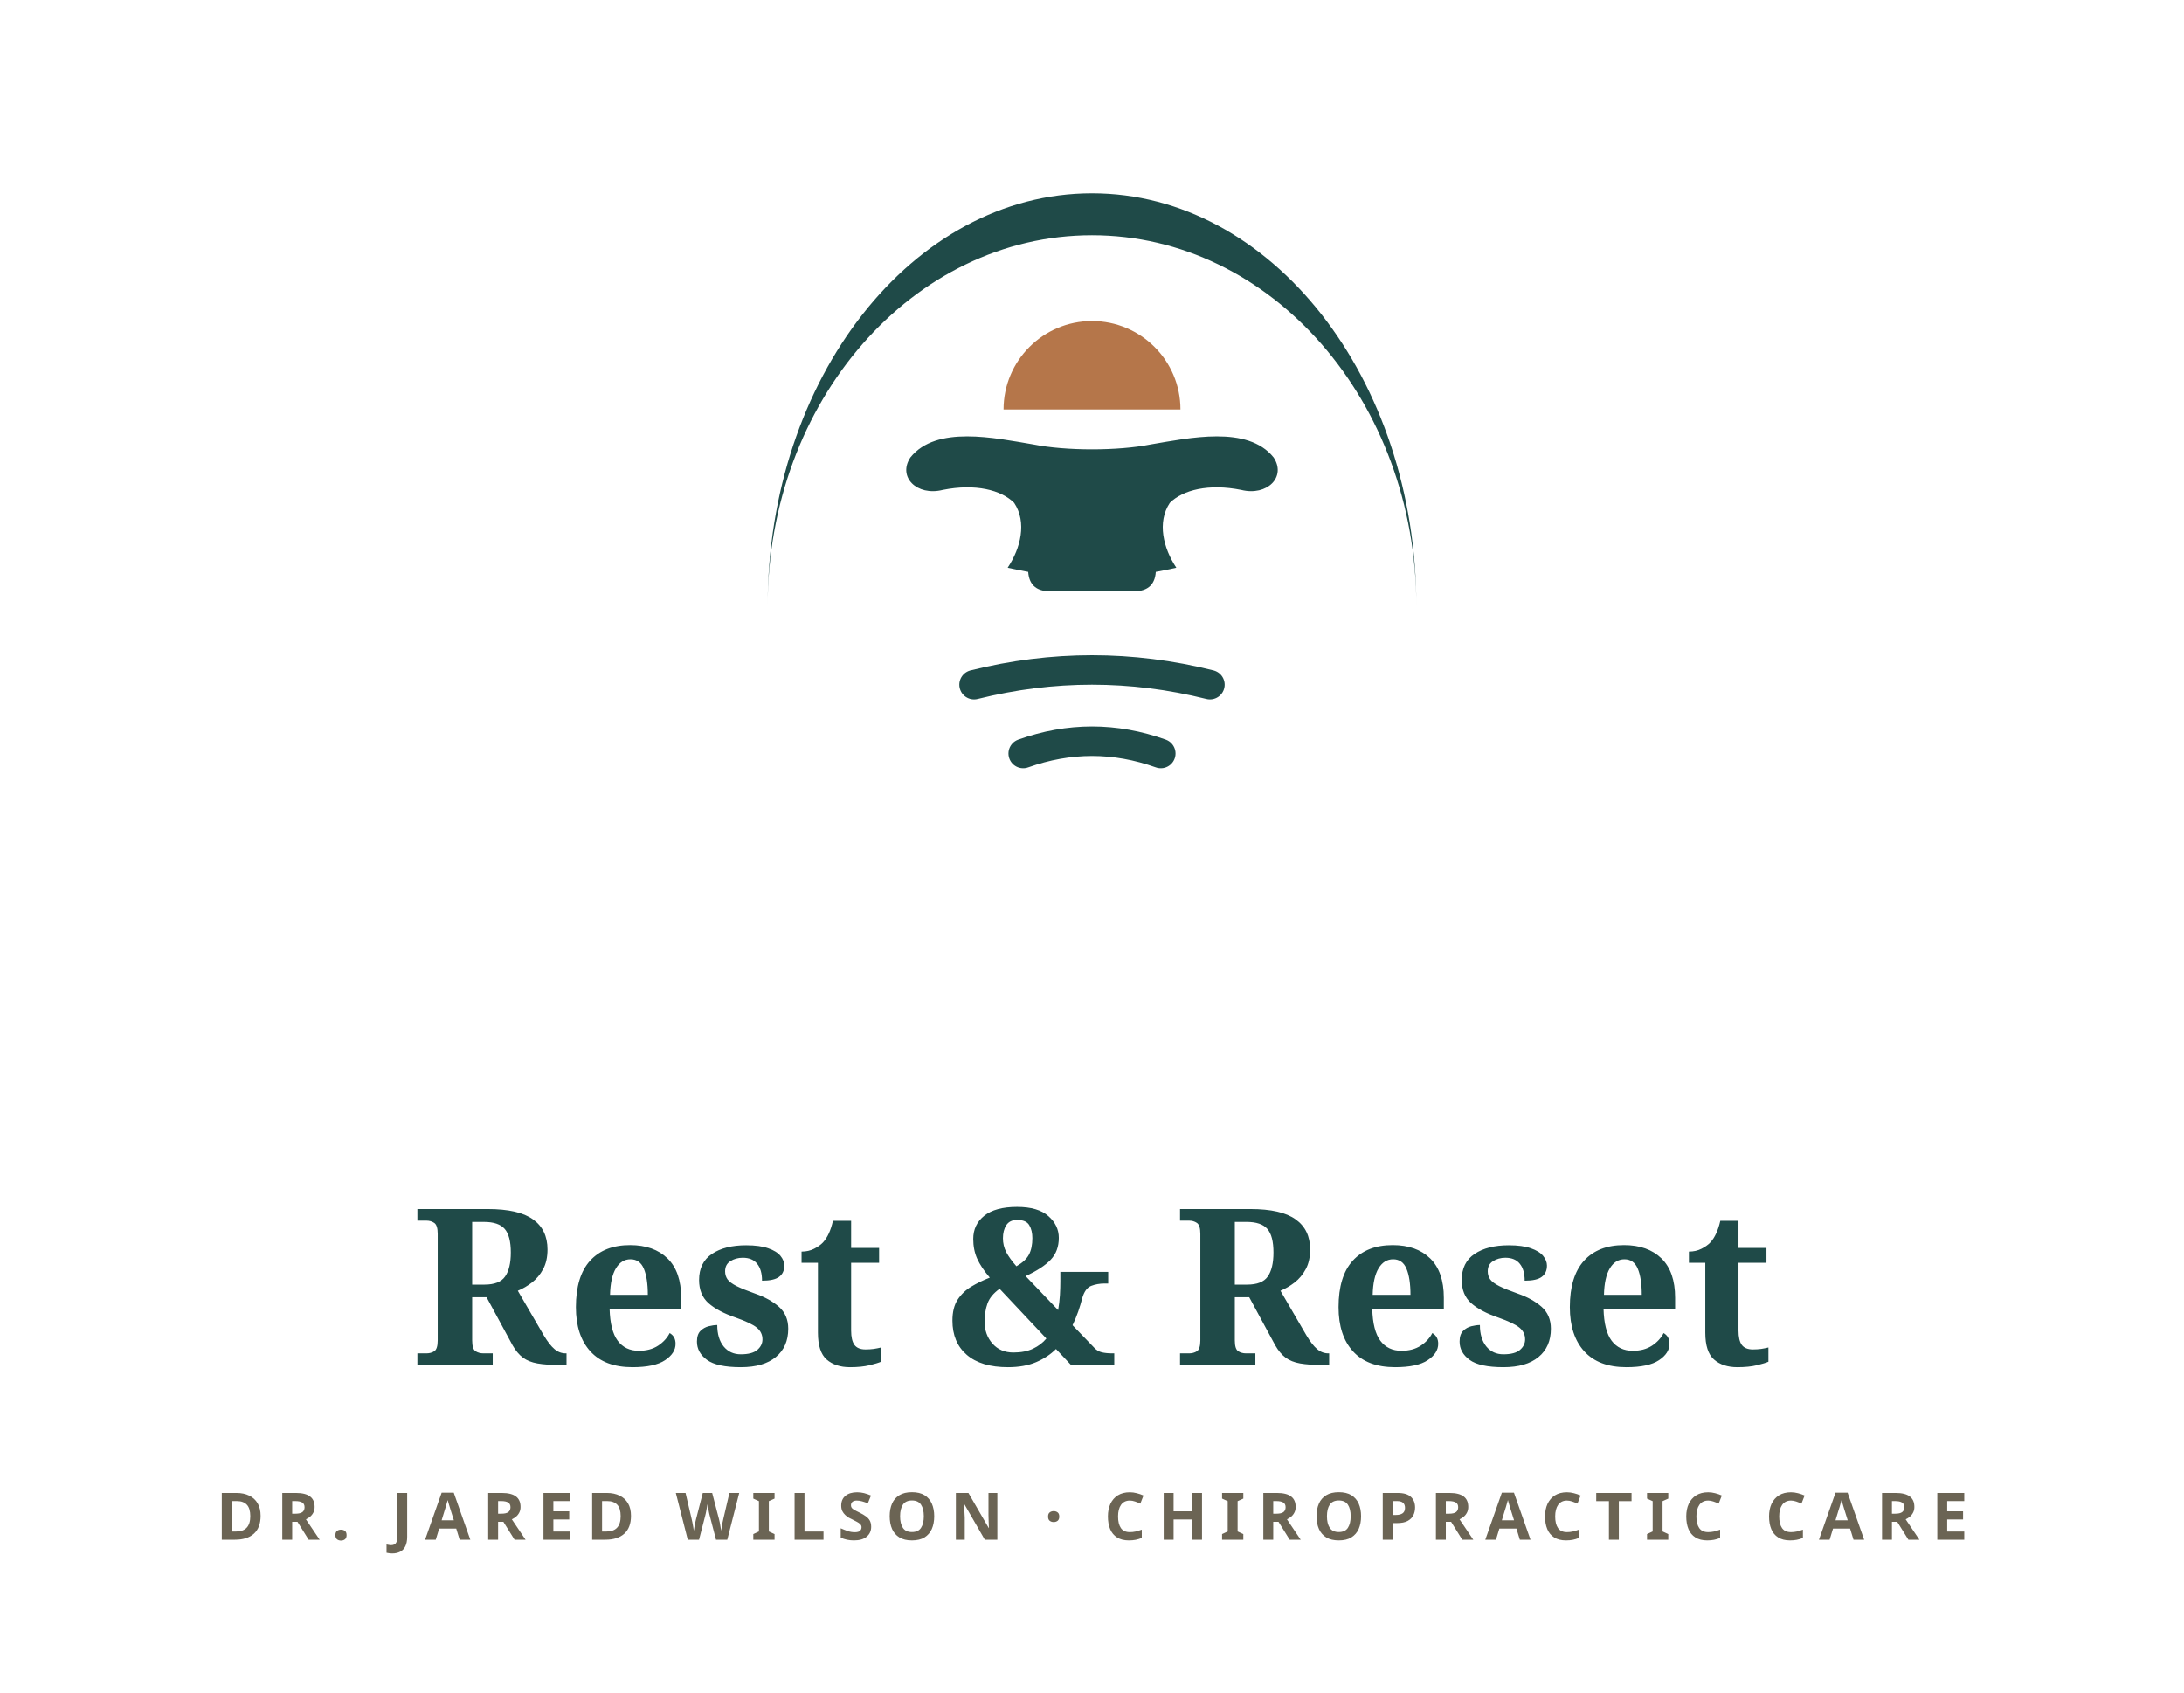
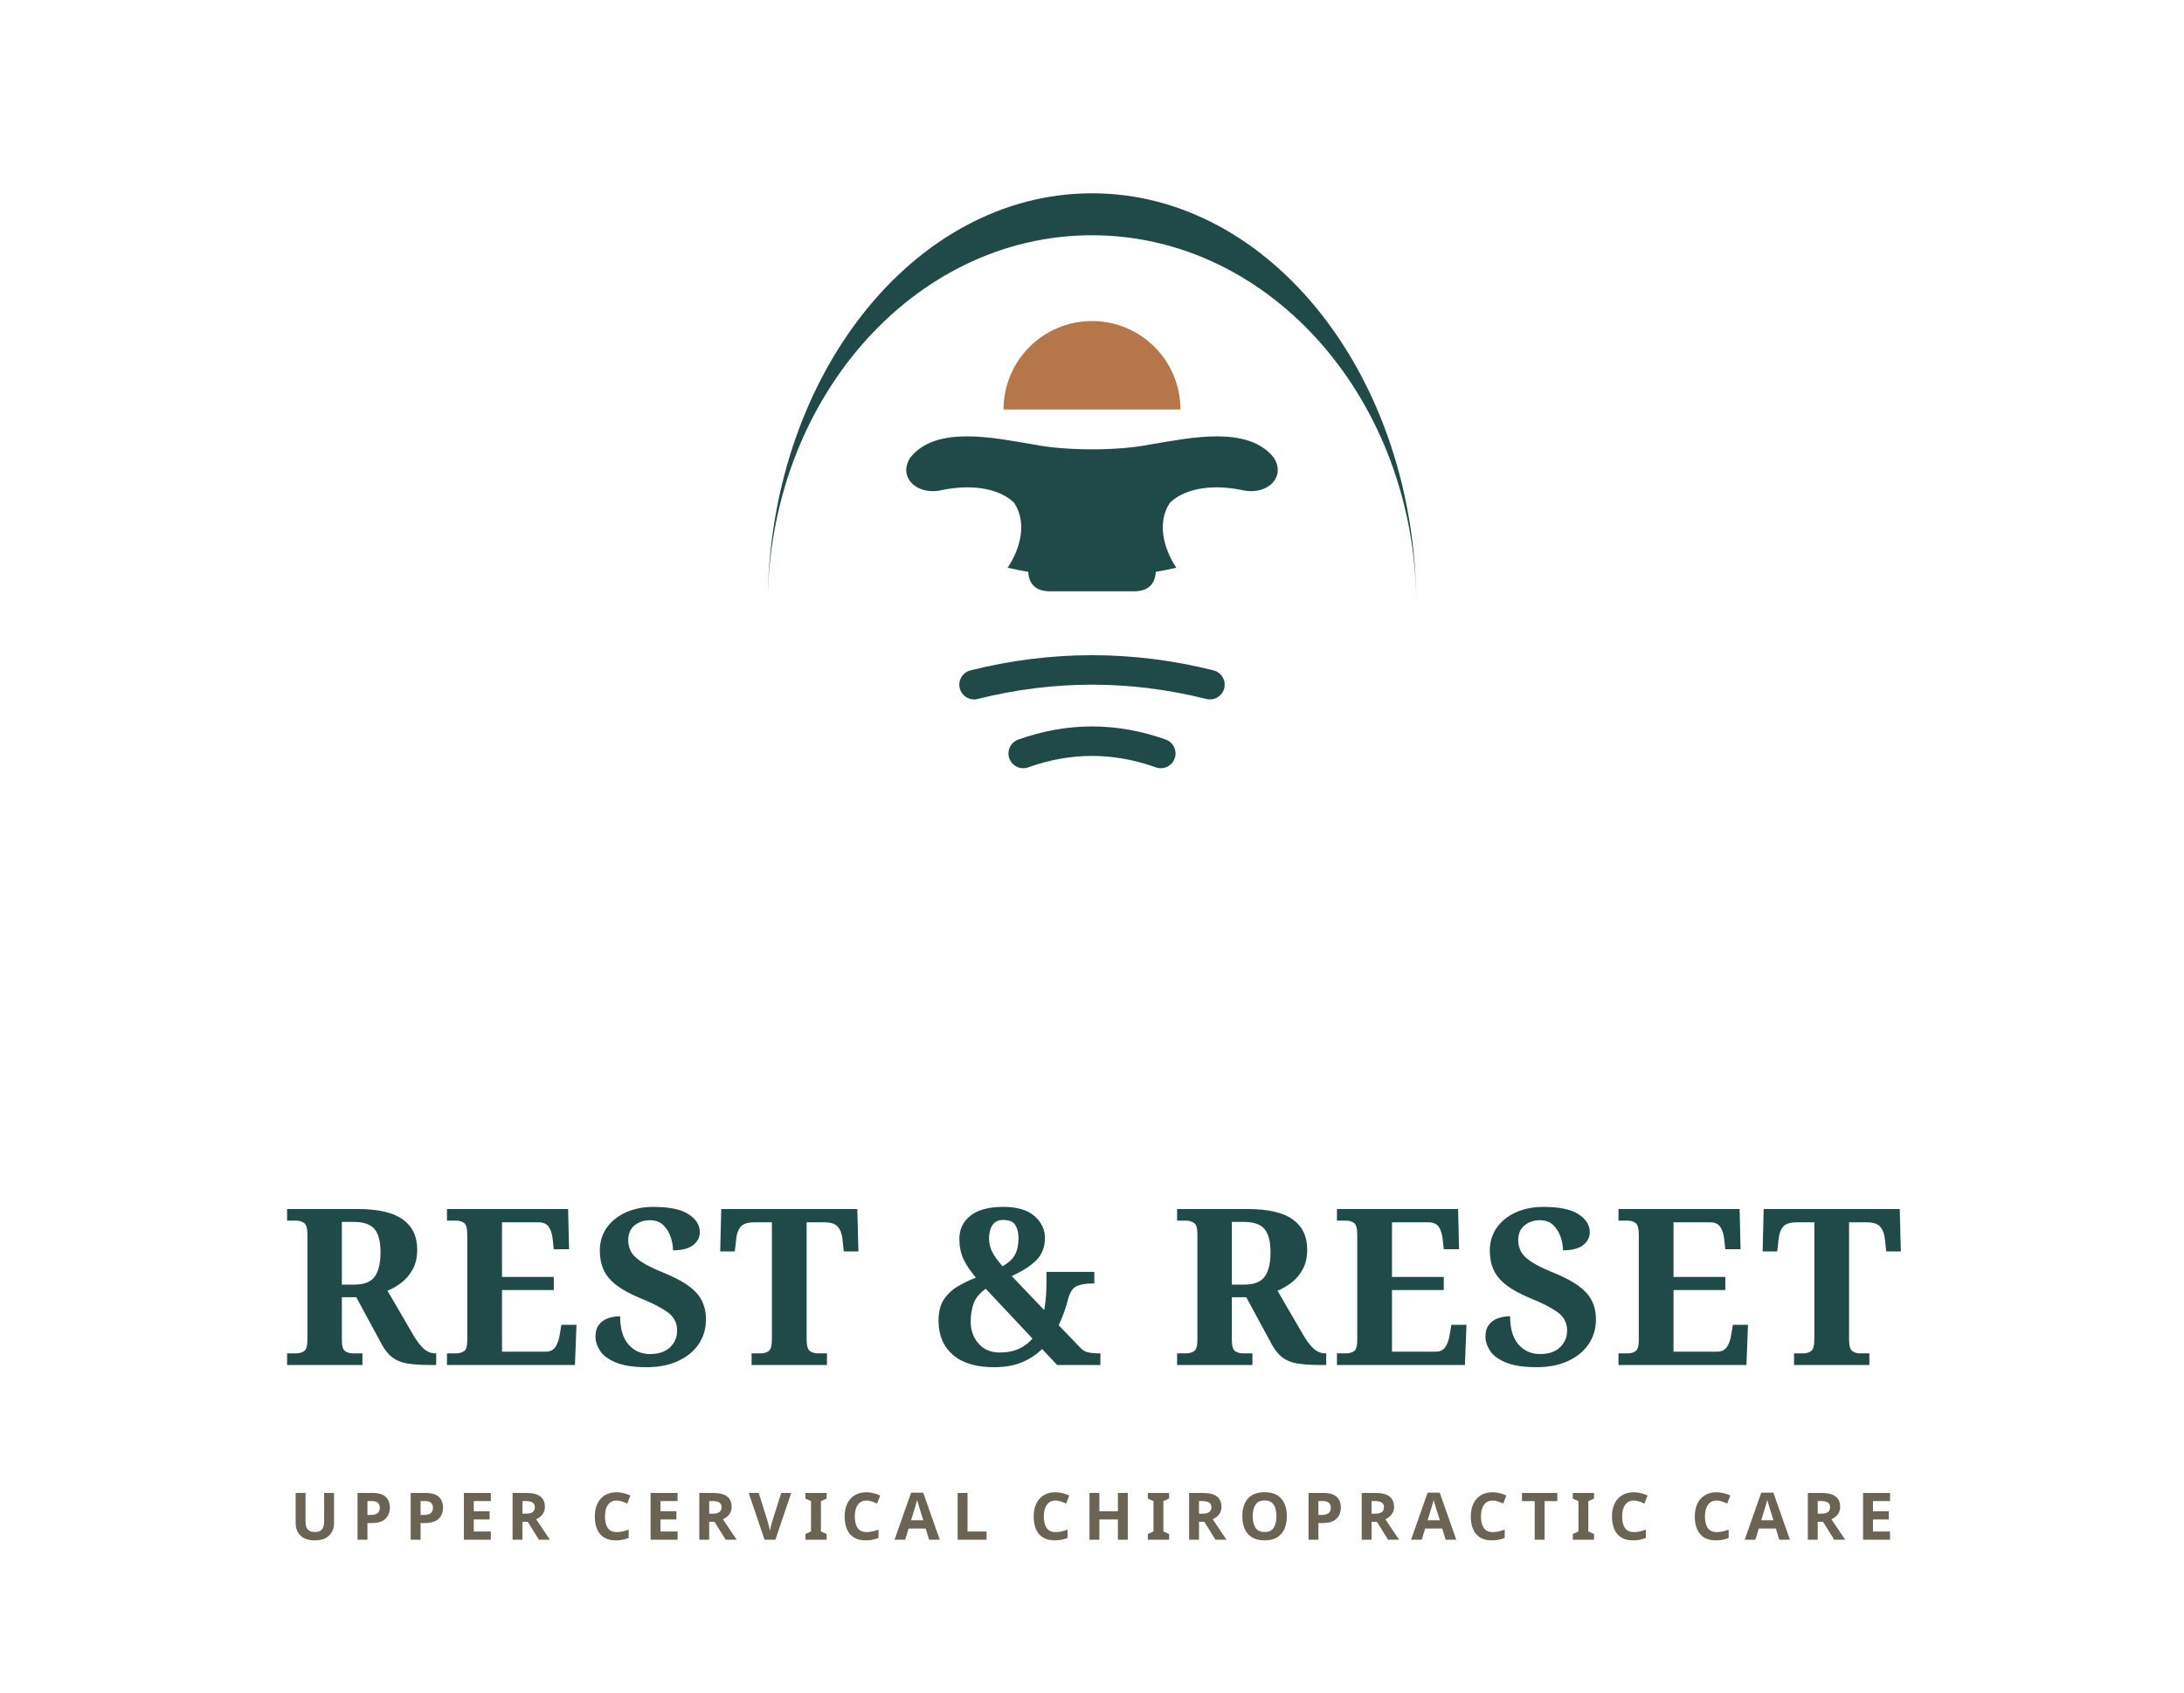
<svg xmlns="http://www.w3.org/2000/svg" viewBox="0 0 400 310">
  <g transform="translate(110 -6) scale(0.9)">
    <g fill="#1F4A48" color="#1F4A48">
      <g transform="translate(0,-22)">
        <path d="M34,152 A66,84 0 0 1 166,152 A62.1,71 0 0 0 34,152 Z" />
        <path fill="#B5764A" d="M82,112 A18,18 0 0 1 118,112 Z" />
        <g transform="translate(100,131) scale(0.66) translate(-100,-128)">
          <path d="M44,114 C52,104 70,108 82,110 C92,112 108,112 118,110 C130,108 148,104 156,114 C160,120 154,126 146,124 C136,122 128,124 124,128 C120,134 122,142 126,148 Q100,154 74,148 C78,142 80,134 76,128 C72,124 64,122 54,124 C46,126 40,120 44,114 Z" />
        </g>
        <path d="M87,140 H113 V144.5 Q113,149 108.5,149 H91.5 Q87,149 87,144.5 Z" />
        <path d="M76,168 Q100,162 124,168 L124,168" fill="none" stroke="currentColor" stroke-width="6" stroke-linecap="round" />
        <path d="M86,182 Q100,177 114,182" fill="none" stroke="currentColor" stroke-width="6" stroke-linecap="round" />
      </g>
    </g>
  </g>
-   <text x="200" y="250" text-anchor="middle" font-family="Lora, Georgia, serif" font-weight="600" font-size="40" fill="#1F4A48">Rest &amp; Reset</text>
-   <text x="200" y="282" text-anchor="middle" font-family="Archivo, sans-serif" font-weight="600" font-size="12" letter-spacing="2.2" fill="#6B6454">DR. JARED WILSON · CHIROPRACTIC CARE</text>
+   <text x="200" y="250" text-anchor="middle" font-family="Lora, Georgia, serif" font-weight="600" font-size="40" letter-spacing="1" fill="#1F4A48">REST &amp; RESET</text>
+   <text x="200" y="282" text-anchor="middle" font-family="Archivo, sans-serif" font-weight="600" font-size="12" letter-spacing="2.2" fill="#6B6454">UPPER CERVICAL CHIROPRACTIC CARE</text>
</svg>
